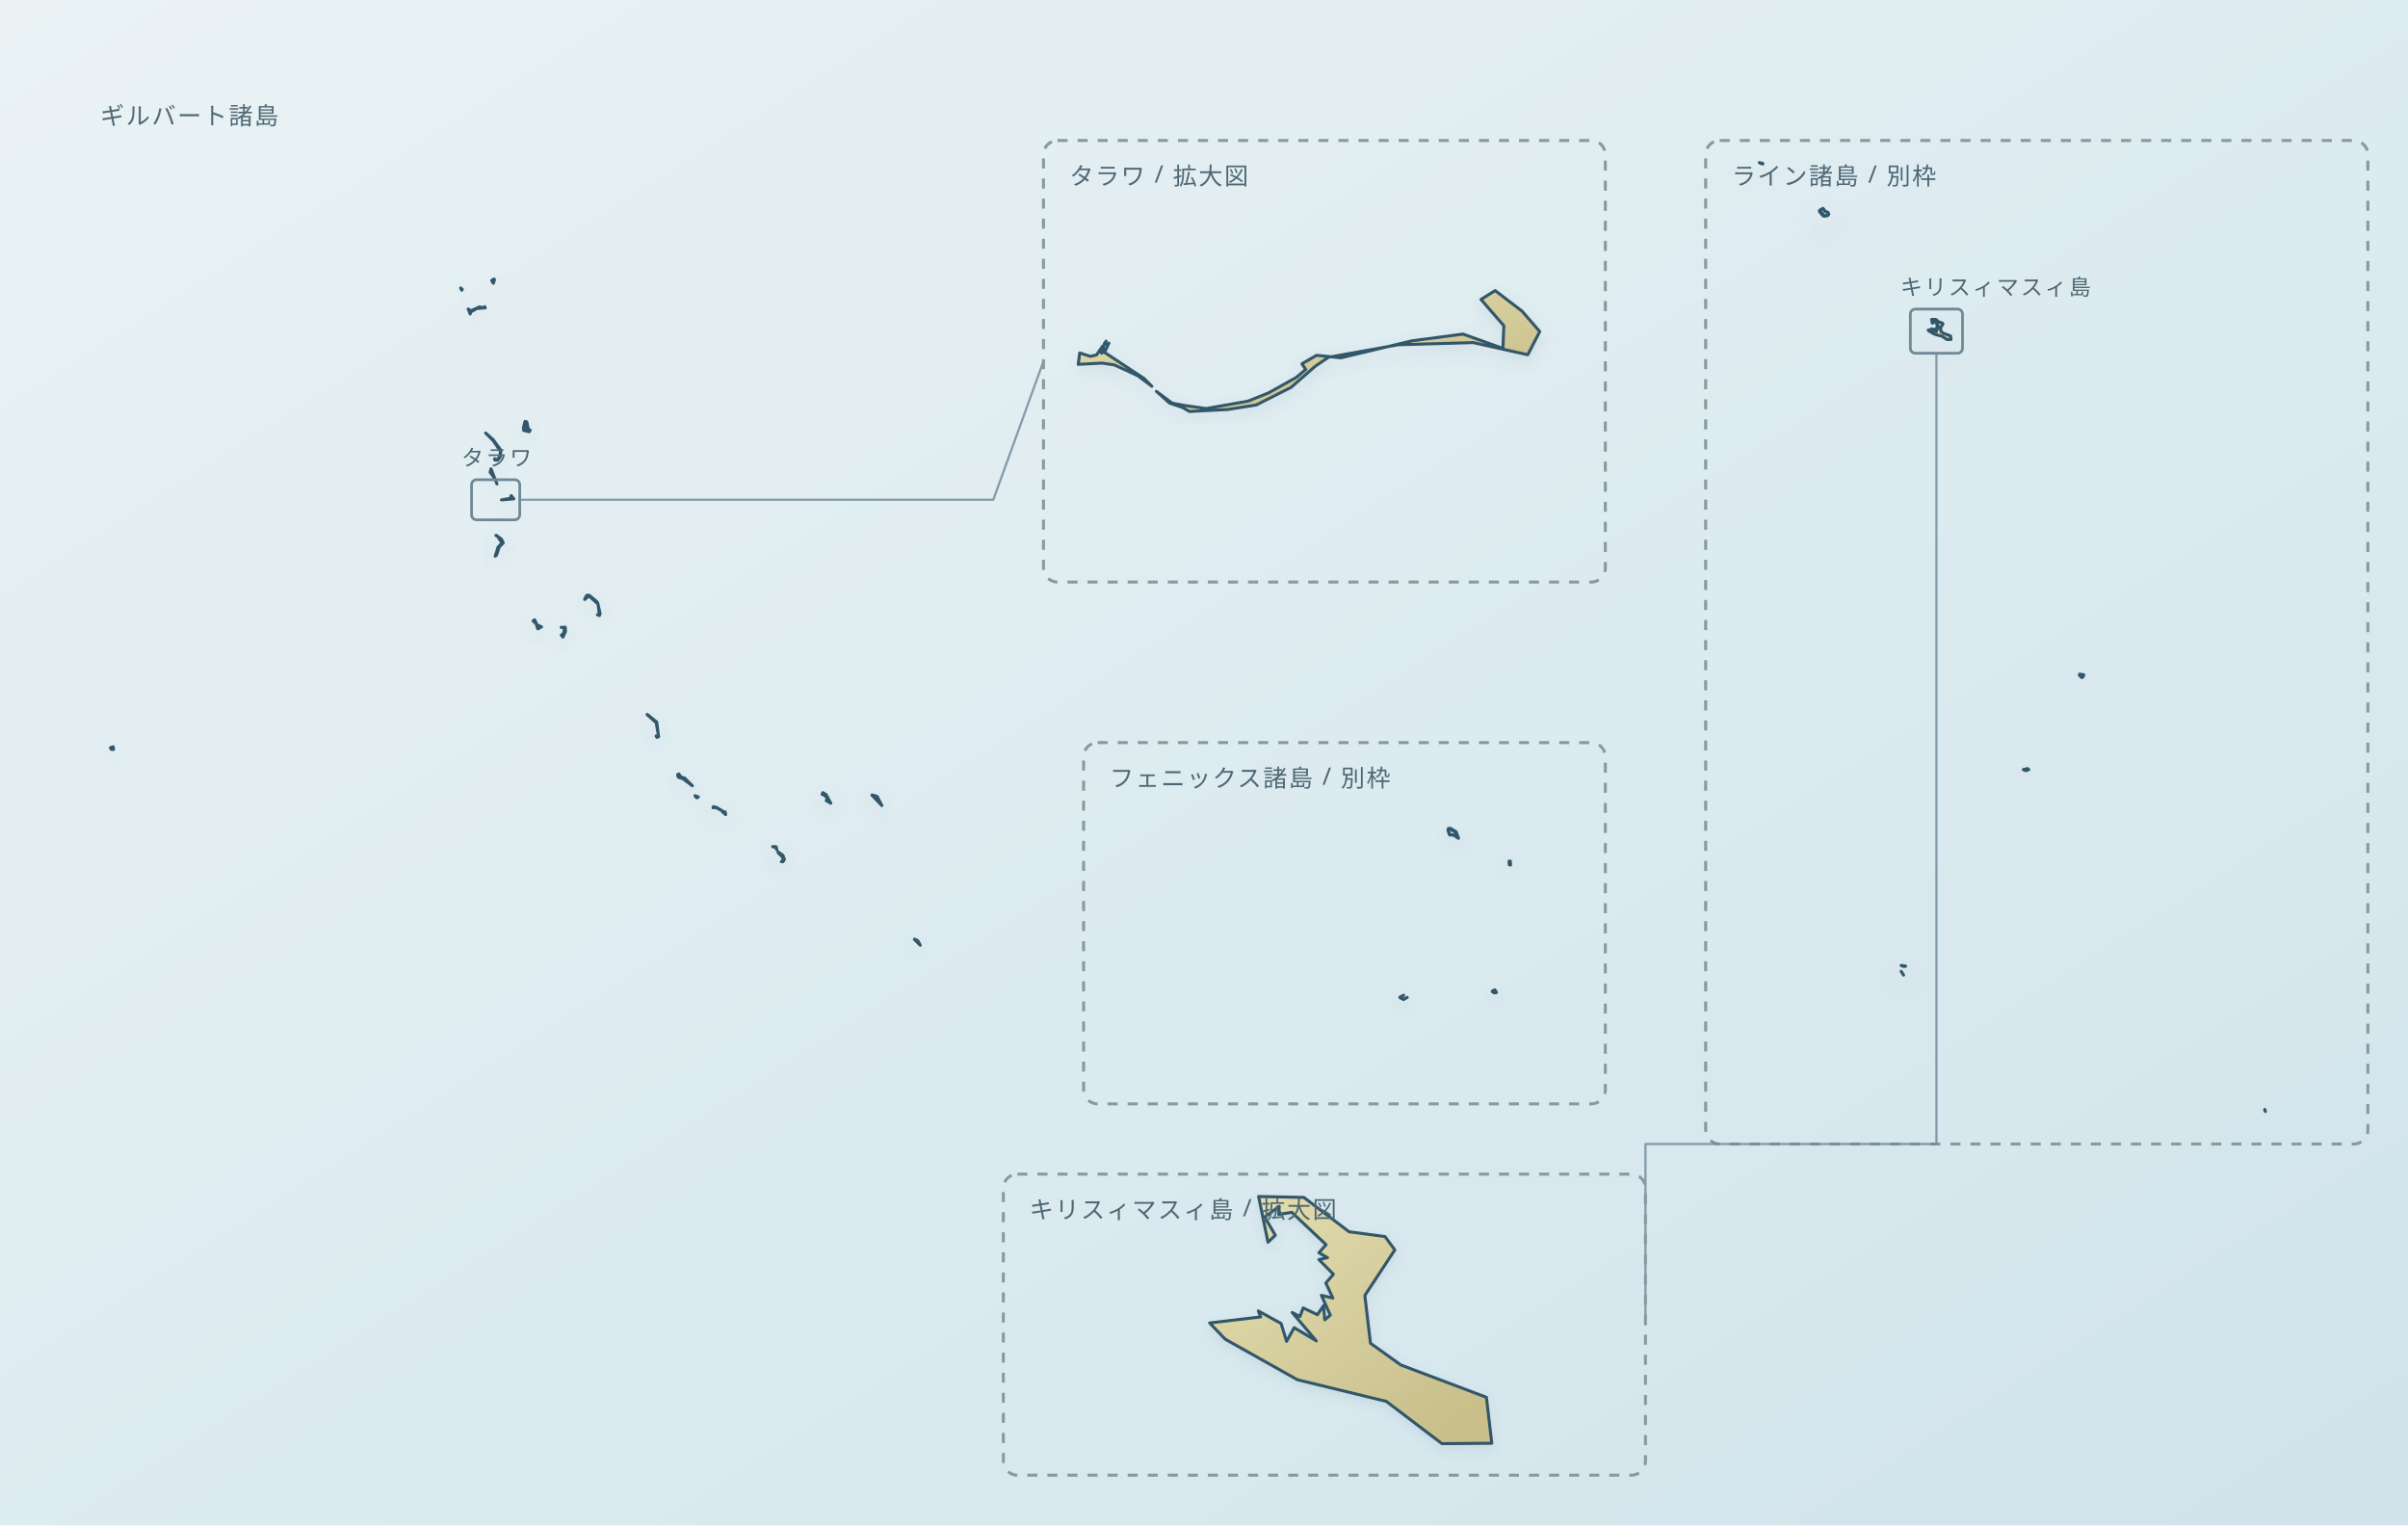
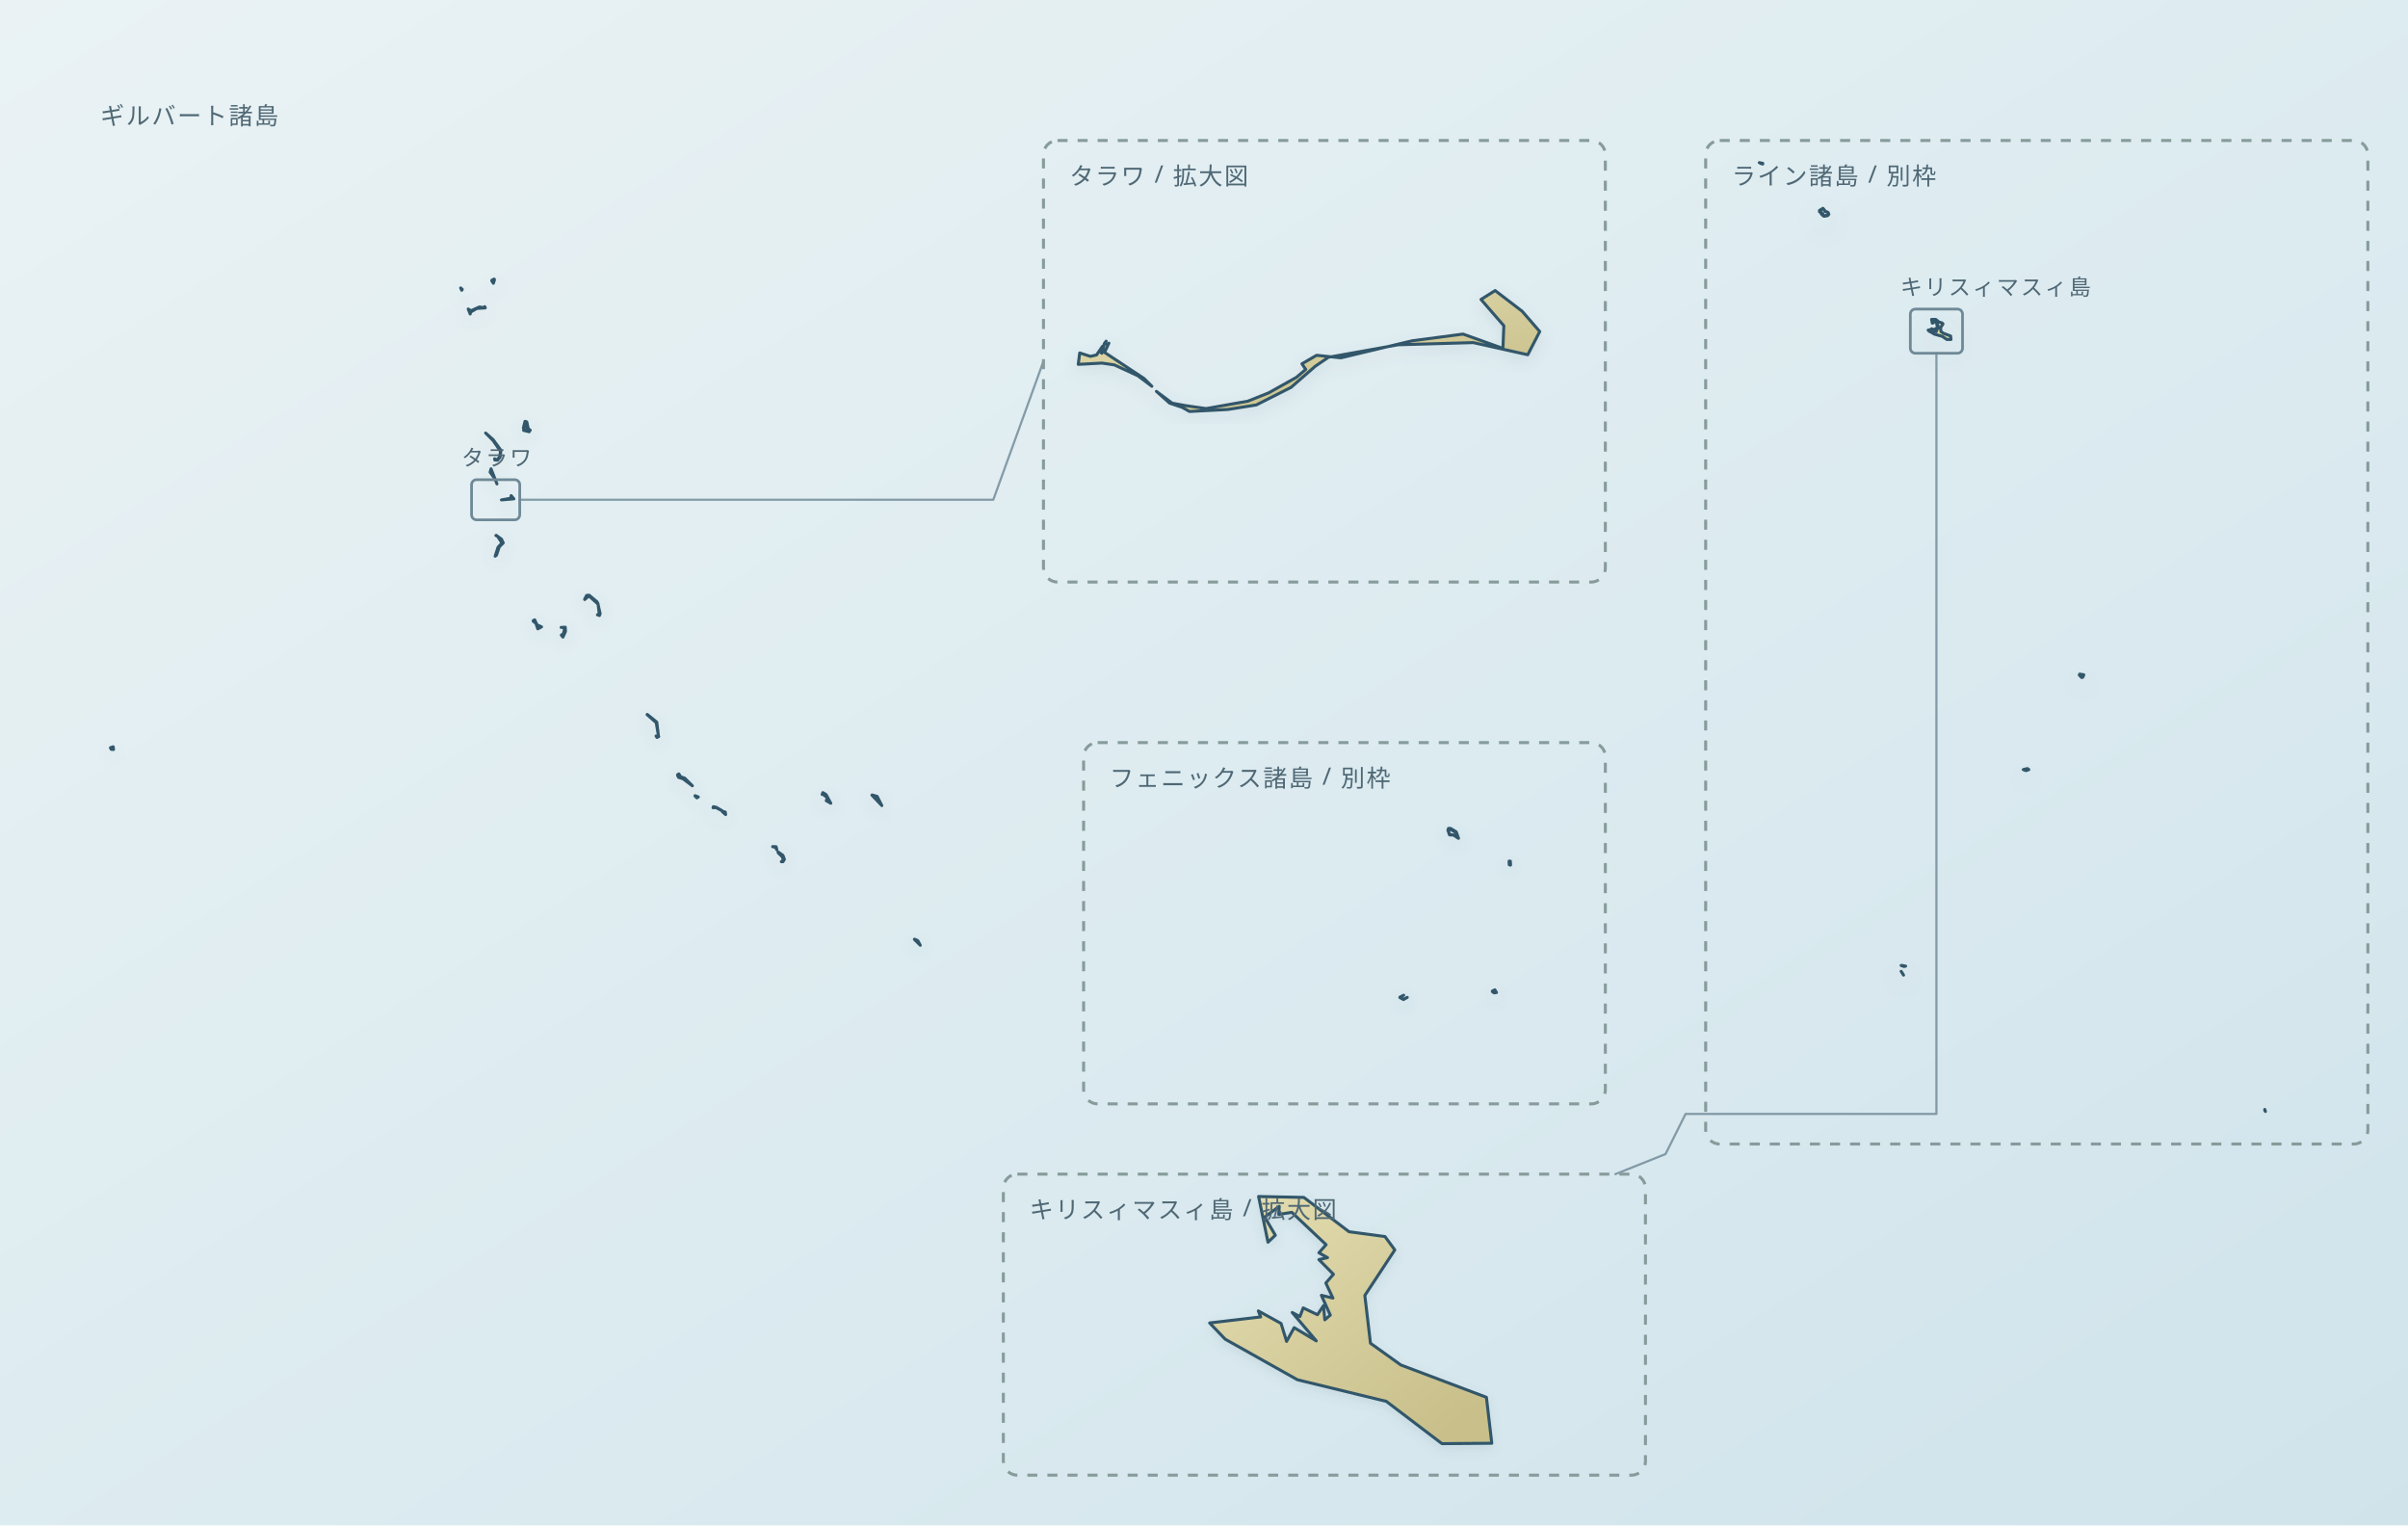
<svg xmlns="http://www.w3.org/2000/svg" viewBox="0 0 1200 760" role="img" aria-label="Map of Kiribati with island groups positioned by geographic relation and two detail insets" data-map-style="journey-atlas-map-v3-clean-background" data-map-projection="multi-region-local-equirectangular-fit-v1">
  <defs>
    <linearGradient id="sea" x1="0" y1="0" x2="1" y2="1">
      <stop offset="0" stop-color="#eaf2f4" />
      <stop offset=".55" stop-color="#dcebf0" />
      <stop offset="1" stop-color="#d0e3eb" />
    </linearGradient>
    <linearGradient id="land" x1=".12" y1=".08" x2=".88" y2=".92">
      <stop offset="0" stop-color="#e2dbad" />
      <stop offset=".52" stop-color="#d4cc9b" />
      <stop offset="1" stop-color="#c8bf8a" />
    </linearGradient>
    <filter id="shadow" x="-10%" y="-10%" width="120%" height="120%">
      <feGaussianBlur in="SourceAlpha" stdDeviation="4" result="b" />
      <feOffset in="b" dy="3" result="o" />
      <feColorMatrix in="o" type="matrix" values="0 0 0 0 .12 0 0 0 0 .22 0 0 0 0 .28 0 0 0 .14 0" />
      <feBlend in="SourceGraphic" mode="normal" />
    </filter>
  </defs>
  <rect width="1200" height="760" fill="url(#sea)" />
  <text x="50" y="62" font-family="system-ui, sans-serif" font-size="12" letter-spacing=".8" fill="#4f6875">ギルバート諸島</text>
  <g data-map-region="gilbert" transform="matrix(0.895833 0 0 0.895833 -264.583 -30.417)">
    <path d="M 672.3,465.2 L 672.3,464.8 L 673.0,464.4 L 674.0,466.0 L 676.2,466.7 L 680.5,471.0 L 675.3,467.1 L 672.8,466.3 L 672.3,465.2 Z M 572.1,289.9 L 570.6,289.8 L 570.5,289.1 L 571.6,289.8 L 573.2,288.3 L 573.8,285.0 L 569.6,278.9 L 565.5,274.8 L 569.7,278.5 L 574.0,284.4 L 573.5,288.3 L 572.1,289.9 Z M 780.4,476.2 L 780.5,476.1 L 783.3,476.9 L 785.9,482.0 L 780.4,476.2 Z M 571.5,342.8 L 570.8,343.3 L 572.4,338.3 L 574.6,336.0 L 572.2,332.3 L 571.2,331.8 L 571.4,331.7 L 574.3,333.8 L 575.3,335.9 L 573.1,338.1 L 571.5,342.8 Z M 589.2,272.4 L 590.3,273.2 L 589.7,274.1 L 586.6,273.3 L 586.8,272.2 L 587.5,273.5 L 589.8,273.5 L 588.8,272.6 L 588.4,269.9 L 587.4,269.0 L 587.4,271.3 L 586.5,272.0 L 587.4,268.3 L 588.4,268.6 L 589.2,272.4 Z M 620.6,367.4 L 620.6,367.1 L 621.7,365.1 L 623.1,365.0 L 627.5,368.7 L 628.1,370.0 L 623.0,365.4 L 620.6,367.4 Z M 655.3,431.4 L 655.4,431.3 L 660.7,435.6 L 661.6,443.0 L 660.4,435.9 L 655.3,431.4 Z M 755.3,477.4 L 753.6,476.1 L 753.9,475.3 L 752.7,475.8 L 753.1,474.8 L 754.9,475.9 L 757.5,480.7 L 755.0,479.3 L 755.3,478.5 L 756.4,479.5 L 755.3,477.4 Z M 728.2,508.2 L 728.2,507.8 L 730.9,509.7 L 731.7,511.9 L 730.9,513.2 L 730.0,513.2 L 731.1,512.3 L 730.6,510.6 L 728.2,508.2 Z M 607.5,382.9 L 609.8,382.8 L 609.9,385.2 L 608.5,388.3 L 607.6,387.2 L 608.7,386.5 L 609.4,384.1 L 608.7,382.9 L 607.5,382.9 Z M 556.9,208.6 L 555.8,205.8 L 557.3,206.8 L 562.0,204.7 L 565.0,205.1 L 565.0,204.5 L 565.3,205.2 L 560.6,205.5 L 557.2,207.5 L 556.9,208.6 Z M 627.7,375.9 L 628.7,375.3 L 628.1,370.4 L 629.2,375.3 L 628.8,376.3 L 627.7,375.9 Z M 594.5,383.7 L 593.7,381.3 L 596.6,382.6 L 594.5,383.7 Z M 570.8,300.5 L 568.0,296.6 L 568.5,294.7 L 571.8,303.1 L 570.8,300.5 Z M 356.8,449.8 L 358.3,449.3 L 358.5,450.8 L 357.2,450.7 L 356.8,449.8 Z M 804.0,556.4 L 804.1,556.3 L 805.9,557.1 L 807.3,559.7 L 804.0,556.4 Z M 574.3,312.0 L 578.8,311.2 L 580.5,311.4 L 580.7,310.8 L 579.5,310.5 L 579.7,309.6 L 581.2,311.4 L 574.3,312.0 Z M 692.2,482.6 L 693.9,483.0 L 697.1,484.9 L 693.6,483.1 L 692.0,483.2 L 692.2,482.6 Z M 568.9,190.1 L 568.9,189.9 L 570.0,189.2 L 570.3,189.2 L 569.6,189.9 L 570.4,189.7 L 569.8,191.5 L 568.9,190.1 Z M 592.0,379.5 L 592.0,379.1 L 592.8,378.7 L 593.8,380.9 L 592.0,379.5 Z M 697.2,485.4 L 697.2,485.2 L 698.8,485.6 L 699.0,487.0 L 697.2,485.4 Z M 725.2,504.9 L 725.2,504.8 L 727.1,504.9 L 727.5,506.6 L 726.7,505.2 L 725.2,504.9 Z M 682.0,476.7 L 682.0,476.5 L 683.8,477.2 L 683.0,477.7 L 682.0,476.7 Z M 660.8,444.1 L 660.3,443.3 L 661.8,443.6 L 660.8,444.1 Z M 552.2,195.4 L 551.6,194.1 L 552.5,194.9 L 552.2,195.4 Z" fill="url(#land)" fill-rule="evenodd" stroke="#31576a" stroke-width="1.674" stroke-linejoin="round" stroke-linecap="round" filter="url(#shadow)" />
  </g>
  <g data-map-inset-frame="phoenix">
    <rect x="540" y="370" width="260" height="180" rx="7" fill="none" stroke="#879b9b" stroke-width="1.5" stroke-dasharray="5 5" />
  </g>
  <g data-map-region="phoenix" transform="matrix(0.896552 0 0 0.896552 522.069 -6.207)">
    <path d="M 222.5,468.5 L 222.8,467.3 L 224.0,467.3 L 227.1,469.2 L 228.4,472.8 L 225.6,471.0 L 223.4,470.9 L 222.8,469.2 L 223.7,470.8 L 225.7,470.9 L 228.1,472.7 L 227.0,469.6 L 223.2,467.4 L 223.0,468.8 L 222.5,468.5 Z M 247.2,558.0 L 247.2,557.7 L 248.6,557.0 L 249.5,558.5 L 248.2,558.7 L 247.2,558.0 Z M 195.8,561.3 L 195.8,561.1 L 197.9,560.0 L 196.2,561.0 L 196.8,561.8 L 197.9,562.2 L 199.9,561.2 L 197.8,562.4 L 195.8,561.3 Z M 256.6,487.5 L 256.5,485.5 L 257.2,485.5 L 257.3,487.7 L 256.6,487.5 Z" fill="url(#land)" fill-rule="evenodd" stroke="#31576a" stroke-width="1.673" stroke-linejoin="round" stroke-linecap="round" filter="url(#shadow)" />
  </g>
  <text x="553" y="392" font-family="system-ui, sans-serif" font-size="12" letter-spacing=".8" fill="#4f6875">フェニックス諸島 / 別枠</text>
  <g data-map-inset-frame="line">
    <rect x="850" y="70" width="330" height="500" rx="7" fill="none" stroke="#879b9b" stroke-width="1.5" stroke-dasharray="5 5" />
  </g>
  <g data-map-region="line" transform="matrix(1.724138 0 0 1.724138 730.517 -24.828)">
    <path d="M 136.8,107.5 L 137.6,107.7 L 137.9,108.0 L 137.2,109.1 L 137.3,110.2 L 138.0,110.7 L 140.1,111.5 L 140.2,112.5 L 139.0,112.5 L 137.7,111.6 L 135.5,111.0 L 133.9,110.1 L 133.6,109.8 L 134.7,109.6 L 134.6,109.4 L 135.2,109.8 L 135.3,110.2 L 135.5,109.9 L 136.0,110.2 L 135.4,109.5 L 135.7,109.6 L 135.8,109.4 L 136.0,109.5 L 136.2,109.3 L 136.2,109.6 L 136.3,109.5 L 136.1,109.1 L 136.5,109.2 L 136.2,108.8 L 136.5,108.6 L 136.1,108.2 L 136.3,108.2 L 136.1,108.1 L 136.2,107.9 L 135.4,107.1 L 135.2,107.2 L 135.2,107.0 L 134.8,107.2 L 135.1,107.7 L 134.8,107.8 L 134.6,106.7 L 135.8,106.7 L 136.8,107.5 Z M 178.6,209.4 L 178.3,210.1 L 178.0,210.2 L 177.3,209.5 L 177.4,209.2 L 178.6,209.4 Z M 104.7,76.5 L 104.8,76.1 L 104.9,76.3 L 104.6,76.7 L 103.6,76.9 L 103.3,76.8 L 102.7,76.2 L 103.1,76.1 L 103.5,76.8 L 104.7,76.5 Z M 161.1,236.8 L 162.3,236.5 L 162.7,236.8 L 161.9,237.1 L 161.1,236.8 Z M 102.8,76.0 L 102.2,75.6 L 102.2,75.2 L 103.2,74.6 L 103.3,74.8 L 103.2,74.7 L 102.5,75.2 L 102.8,76.0 Z M 85.8,61.6 L 85.8,61.8 L 85.4,61.7 L 84.8,61.4 L 85.8,61.6 Z M 104.7,75.8 L 103.8,75.5 L 103.4,74.8 L 103.8,75.4 L 104.7,75.8 Z M 125.8,293.4 L 126.1,293.4 L 127.1,293.6 L 126.6,293.7 L 125.8,293.4 Z M 125.8,295.1 L 126.0,295.4 L 126.5,296.2 L 125.8,295.1 Z M 230.9,335.3 L 230.9,335.0 L 231.1,335.6 L 230.9,335.3 Z" fill="url(#land)" fill-rule="evenodd" stroke="#31576a" stroke-width="0.870" stroke-linejoin="round" stroke-linecap="round" filter="url(#shadow)" />
  </g>
  <text x="863" y="92" font-family="system-ui, sans-serif" font-size="12" letter-spacing=".8" fill="#4f6875">ライン諸島 / 別枠</text>
  <g aria-hidden="true" fill="none" stroke="#6f8997" stroke-linejoin="round" stroke-linecap="round">
    <rect x="235" y="239" width="24" height="20" rx="2.5" stroke-width="1.35" />
    <path d="M 259,249 L 495,249 L 520,180" stroke-width="1.1" opacity=".82" />
  </g>
  <text x="230" y="232" font-family="system-ui, sans-serif" font-size="11" letter-spacing="1" fill="#4f6875">タラワ</text>
  <g data-map-inset-frame="tarawa">
    <rect x="520" y="70" width="280" height="220" rx="7" fill="none" stroke="#879b9b" stroke-width="1.5" stroke-dasharray="5 5" />
  </g>
  <g data-map-region="tarawa" transform="matrix(0.903226 0 0 0.903226 -265.806 -9.677)">
    <path d="M 941.0,233.1 L 932.3,226.6 L 939.6,233.1 L 946.5,235.4 L 950.6,237.7 L 971.7,236.6 L 987.4,234.1 L 1006.6,224.4 L 1019.9,212.8 L 1027.2,207.8 L 1065.7,200.9 L 1107.1,199.7 L 1137.2,206.4 L 1143.8,193.6 L 1134.1,182.4 L 1119.2,171.0 L 1111.4,175.9 L 1124.0,190.4 L 1123.5,202.9 L 1101.5,195.0 L 1073.4,198.7 L 1052.5,203.7 L 1034.1,208.1 L 1020.7,206.7 L 1012.6,211.4 L 1014.7,214.5 L 1009.5,218.9 L 994.3,227.4 L 982.8,232.0 L 959.7,236.1 L 948.0,234.4 L 941.0,233.1 Z M 929.8,223.8 L 925.5,219.5 L 903.7,205.1 L 906.1,200.0 L 905.6,200.8 L 903.9,200.2 L 904.6,198.9 L 903.6,200.2 L 902.2,205.6 L 901.1,204.4 L 902.6,201.7 L 899.3,206.5 L 895.9,207.3 L 890.0,205.4 L 889.2,211.7 L 902.3,211.0 L 909.1,212.0 L 922.1,218.0 L 929.8,223.8 Z" fill="url(#land)" fill-rule="evenodd" stroke="#31576a" stroke-width="1.661" stroke-linejoin="round" stroke-linecap="round" filter="url(#shadow)" />
  </g>
  <text x="533" y="92" font-family="system-ui, sans-serif" font-size="12" letter-spacing=".8" fill="#4f6875">タラワ / 拡大図</text>
  <g aria-hidden="true" fill="none" stroke="#6f8997" stroke-linejoin="round" stroke-linecap="round">
    <rect x="952" y="154" width="26" height="22" rx="2.5" stroke-width="1.35" />
-     <path d="M 965,176 L 965,570 L 820,570 L 820,660" stroke-width="1.1" opacity=".82" />
+     <path d="M 965,176 L 965,555 L 840,555 L 830,575 L 805,585" stroke-width="1.1" opacity=".82" />
  </g>
  <text x="947" y="147" font-family="system-ui, sans-serif" font-size="11" letter-spacing="1" fill="#4f6875">キリスィマスィ島</text>
  <g data-map-inset-frame="kiritimati">
    <rect x="500" y="585" width="320" height="150" rx="7" fill="none" stroke="#879b9b" stroke-width="1.5" stroke-dasharray="5 5" />
  </g>
  <g data-map-region="kiritimati" transform="matrix(0.652174 0 0 0.652174 -8.478 311.087)">
    <path d="M 1043.8,464.0 L 1071.3,467.7 L 1078.8,477.9 L 1055.9,512.7 L 1060.2,549.2 L 1083.4,565.8 L 1148.8,590.5 L 1152.9,625.6 L 1114.8,625.9 L 1072.3,593.6 L 1004.4,577.1 L 949.2,546.1 L 937.3,533.7 L 976.3,529.1 L 974.5,524.5 L 991.9,534.1 L 996.1,547.8 L 1001.9,537.3 L 1018.8,547.4 L 1000.4,525.7 L 1006.3,528.8 L 1008.8,522.2 L 1019.7,527.4 L 1024.3,520.5 L 1025.3,531.3 L 1029.5,527.7 L 1022.7,512.6 L 1031.5,514.7 L 1026.1,503.2 L 1031.9,496.5 L 1020.8,485.3 L 1027.4,483.8 L 1020.8,480.1 L 1026.3,473.9 L 1000.1,449.2 L 990.1,450.8 L 990.5,444.6 L 979.4,452.8 L 987.5,466.7 L 981.9,472.0 L 974.7,437.1 L 1009.3,437.8 L 1043.8,464.0 Z" fill="url(#land)" fill-rule="evenodd" stroke="#31576a" stroke-width="2.300" stroke-linejoin="round" stroke-linecap="round" filter="url(#shadow)" />
  </g>
  <text x="513" y="607" font-family="system-ui, sans-serif" font-size="12" letter-spacing=".8" fill="#4f6875">キリスィマスィ島 / 拡大図</text>
</svg>
